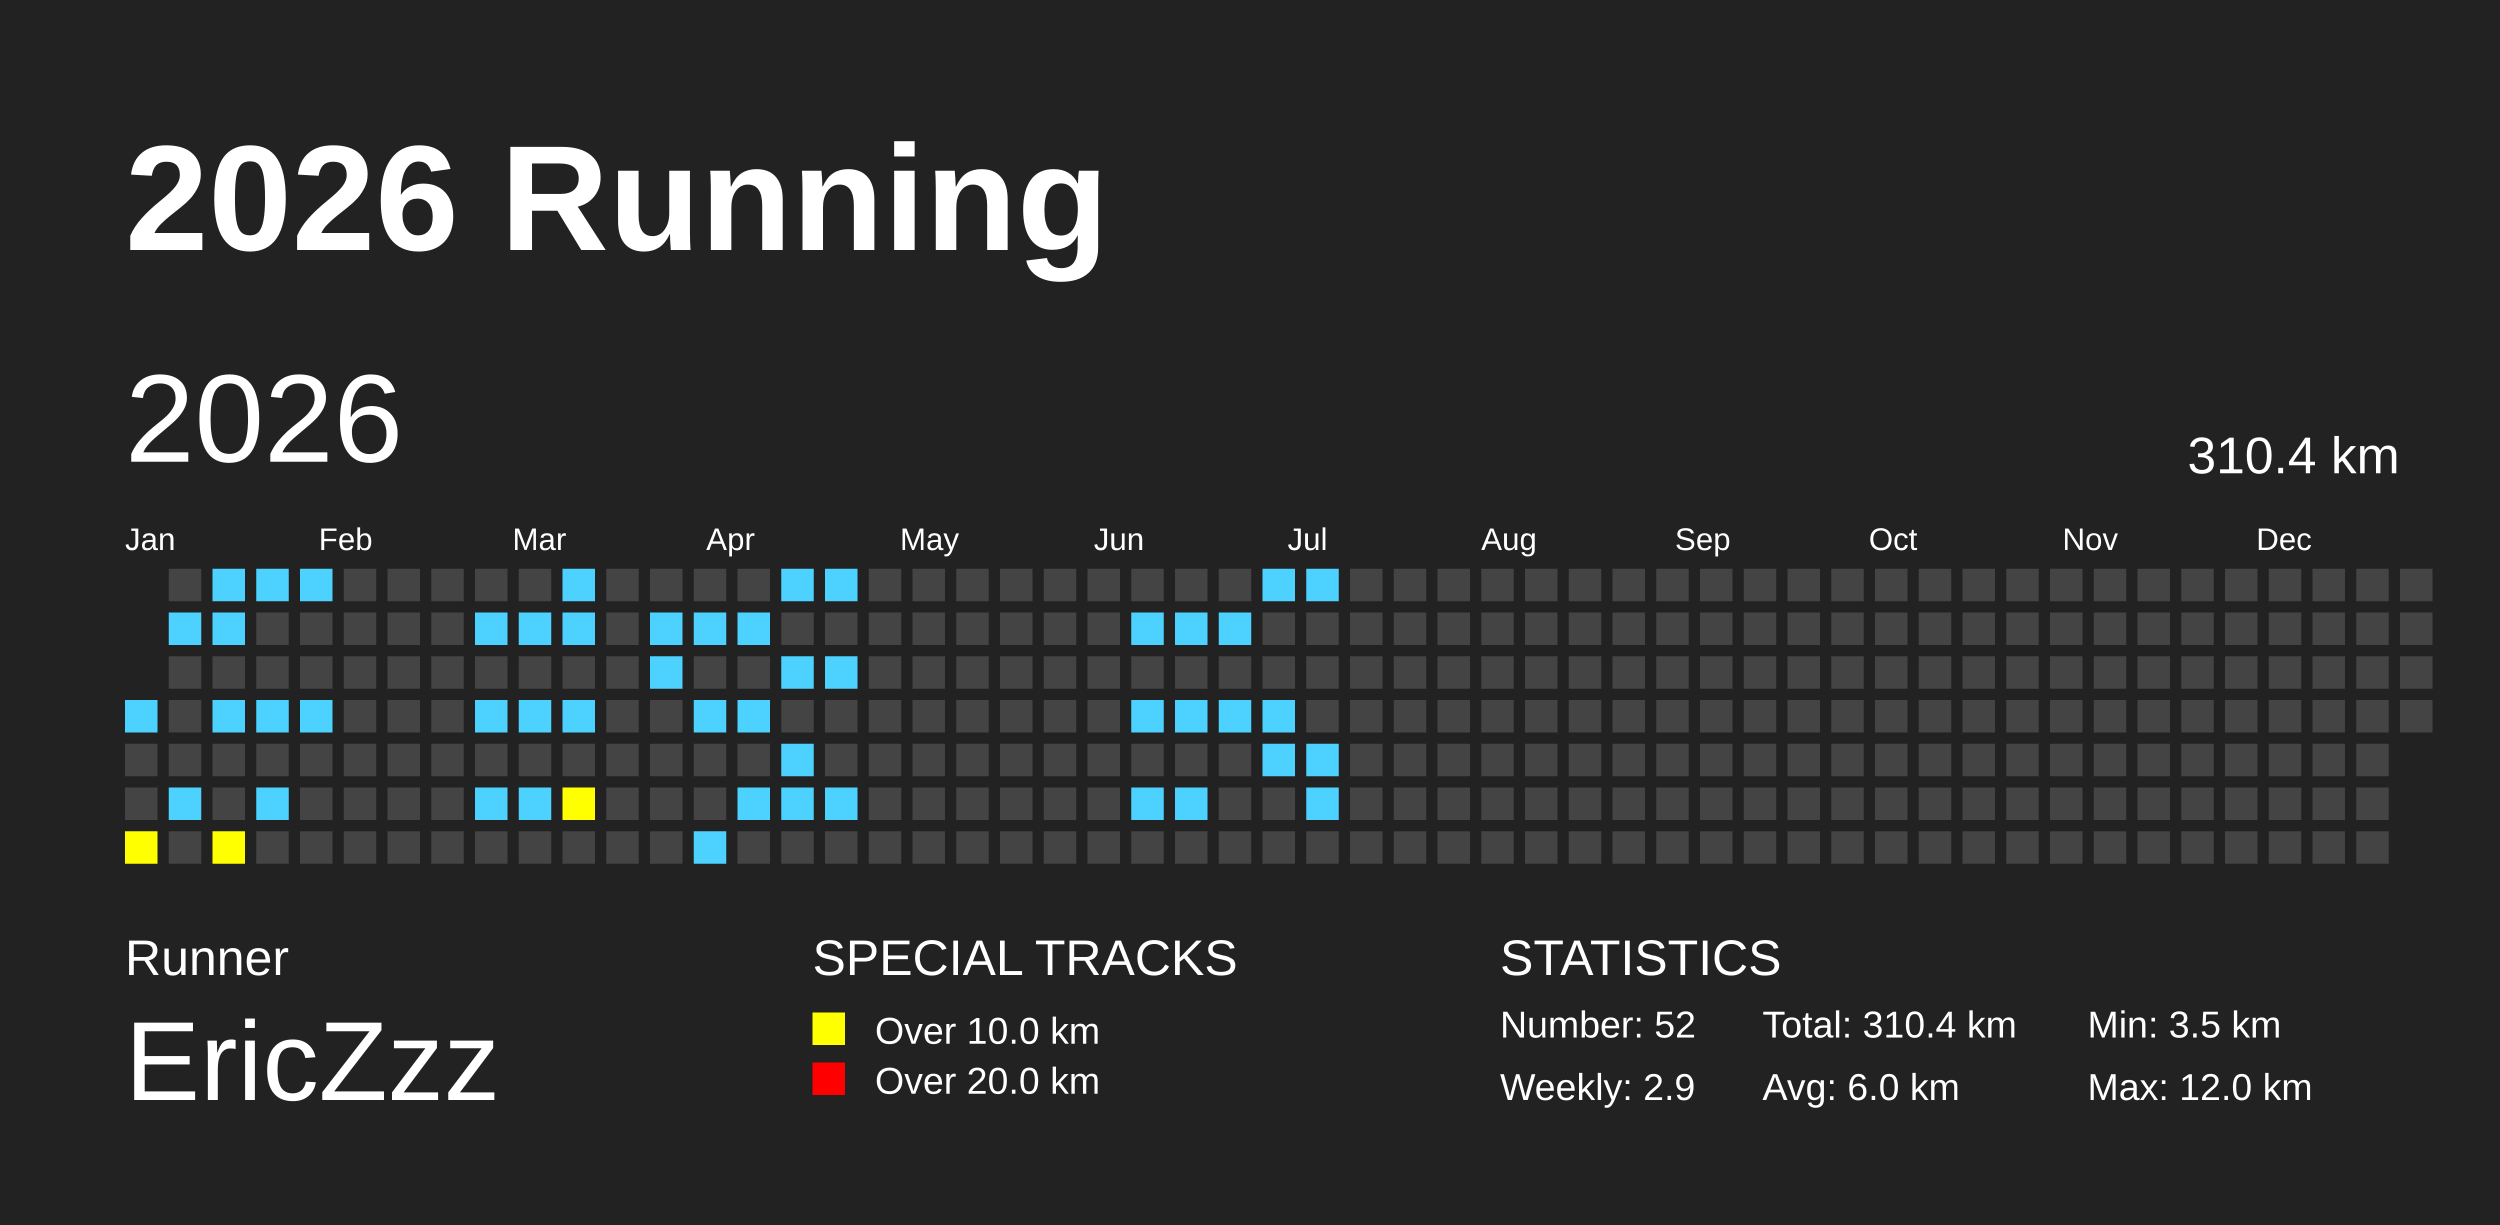
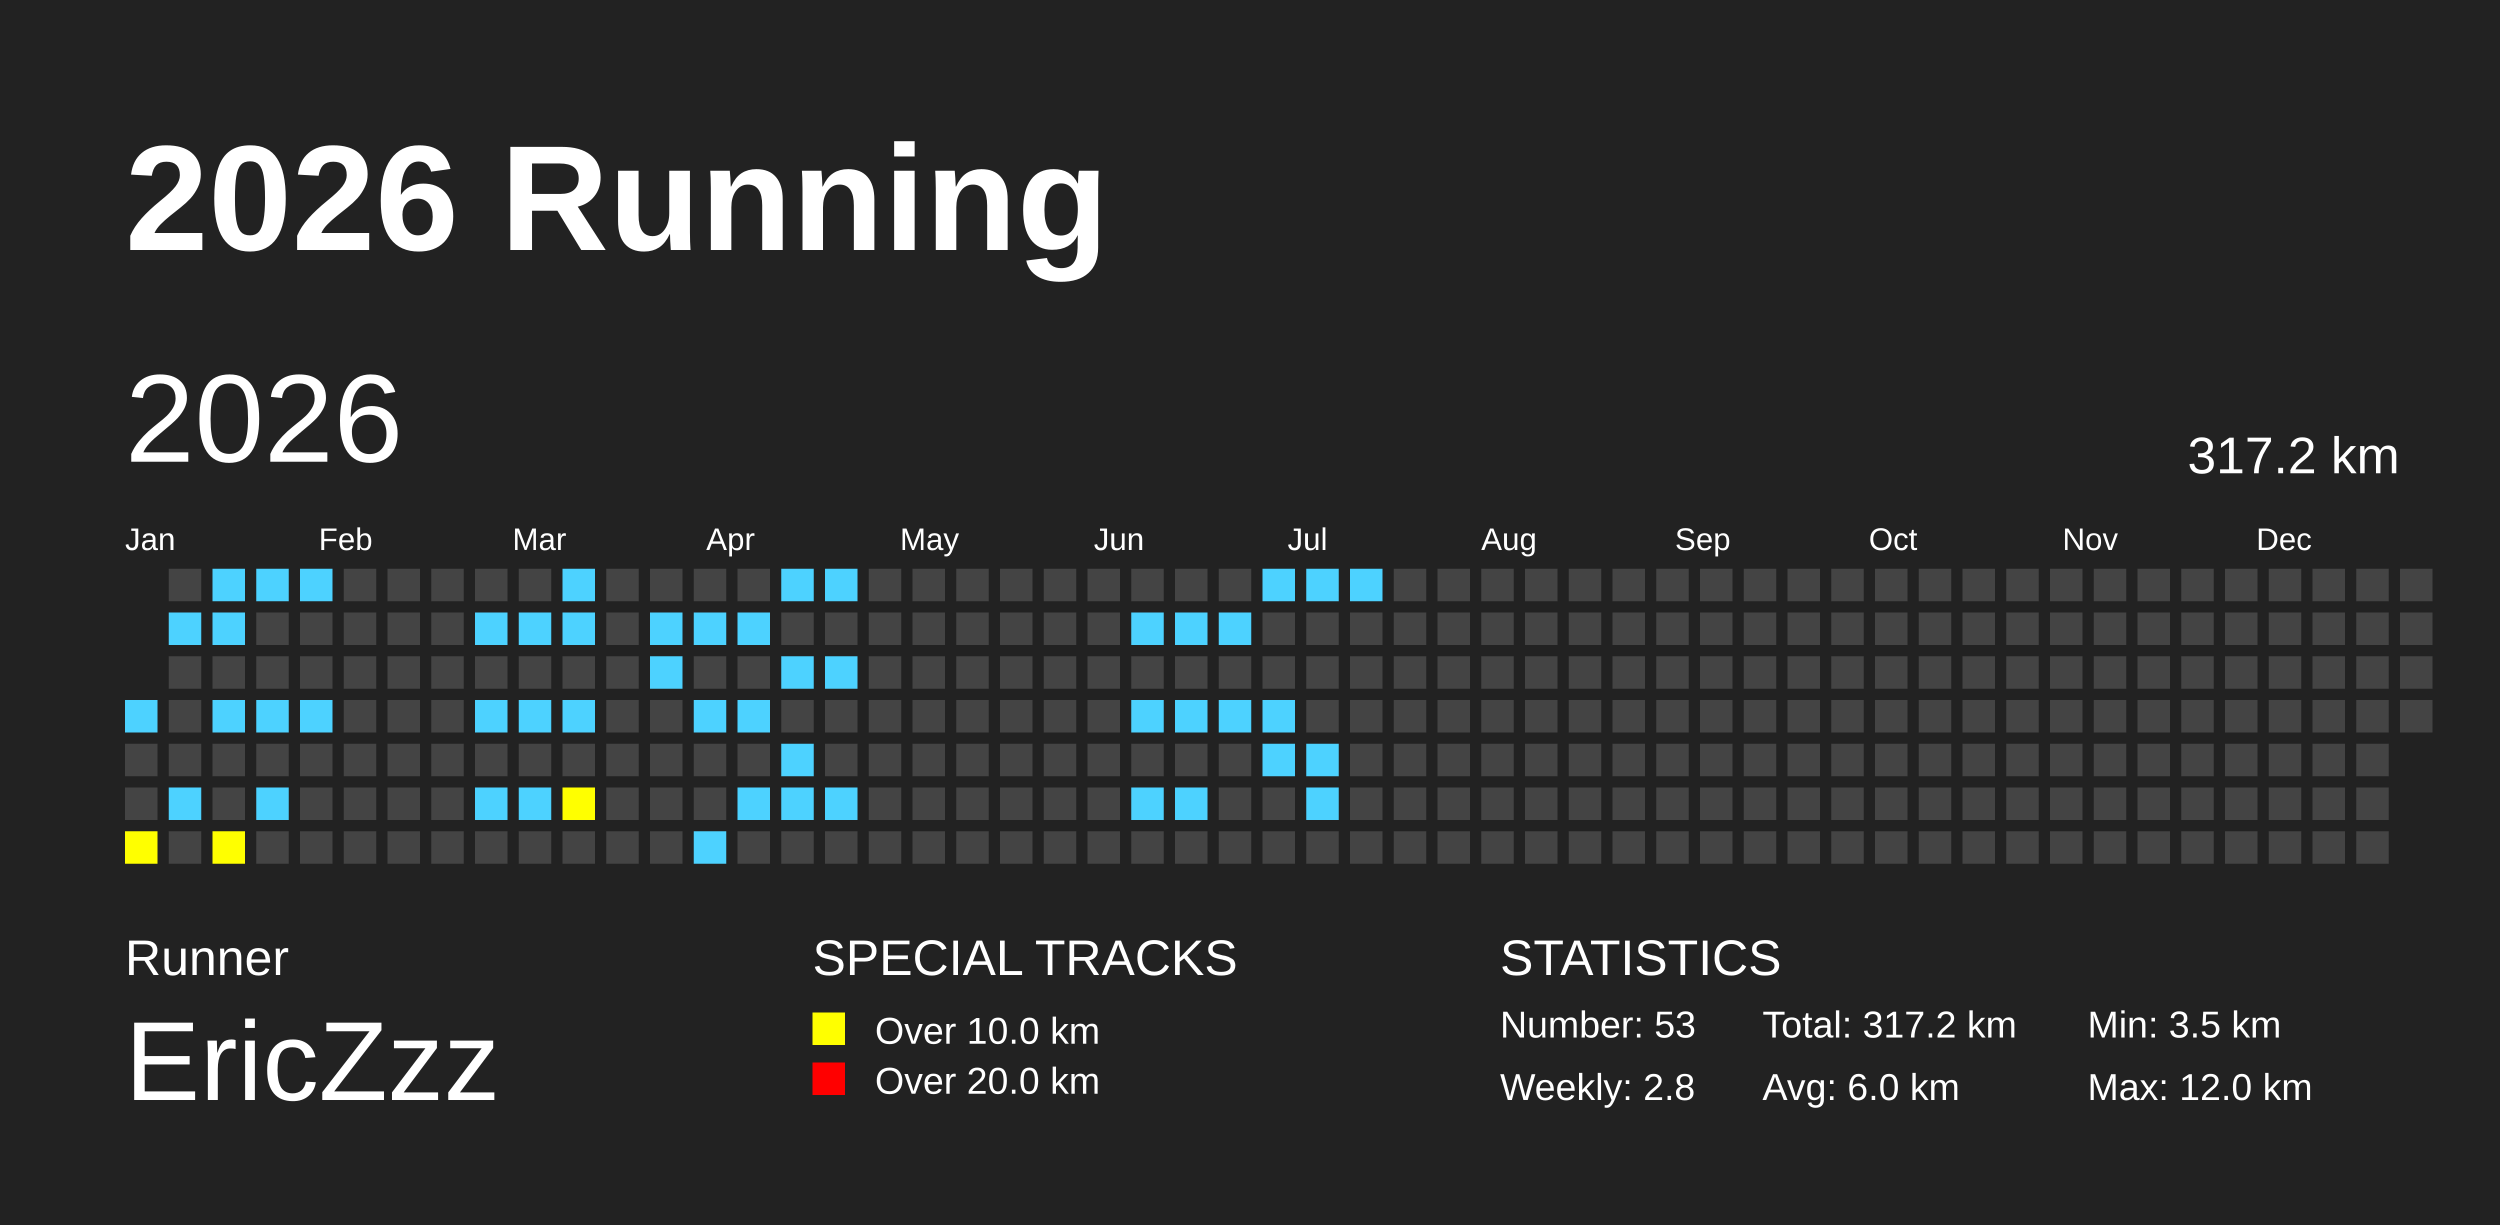
<svg xmlns="http://www.w3.org/2000/svg" baseProfile="full" height="98mm" version="1.1" viewBox="0,0,200,98" width="200mm">
  <defs />
  <rect fill="#222222" height="98" width="200" x="0" y="0" />
  <text fill="#FFFFFF" style="font-size:12px; font-family:Arial; font-weight:bold;" x="10" y="20">2026 Running</text>
  <text fill="#FFFFFF" style="font-size:4px; font-family:Arial" x="10" y="78">Runner</text>
  <text fill="#FFFFFF" style="font-size:9px; font-family:Arial" x="10" y="88">EricZzz</text>
  <text fill="#FFFFFF" style="font-size:4px; font-family:Arial" x="65" y="78">SPECIAL TRACKS</text>
  <rect fill="yellow" height="2.6" width="2.6" x="65" y="81" />
  <text fill="#FFFFFF" style="font-size:3px; font-family:Arial" x="70" y="83.5">Over 10.0 km</text>
  <rect fill="red" height="2.6" width="2.6" x="65" y="85" />
  <text fill="#FFFFFF" style="font-size:3px; font-family:Arial" x="70" y="87.5">Over 20.0 km</text>
  <text fill="#FFFFFF" style="font-size:4px; font-family:Arial" x="120" y="78">STATISTICS</text>
-   <text fill="#FFFFFF" style="font-size:3px; font-family:Arial" x="120" y="83">Number: 52</text>
-   <text fill="#FFFFFF" style="font-size:3px; font-family:Arial" x="120" y="88">Weekly: 2.9</text>
-   <text fill="#FFFFFF" style="font-size:3px; font-family:Arial" x="141" y="83">Total: 310.4 km</text>
+   <text fill="#FFFFFF" style="font-size:3px; font-family:Arial" x="120" y="83">Number: 53</text>
+   <text fill="#FFFFFF" style="font-size:3px; font-family:Arial" x="120" y="88">Weekly: 2.8</text>
+   <text fill="#FFFFFF" style="font-size:3px; font-family:Arial" x="141" y="83">Total: 317.2 km</text>
  <text fill="#FFFFFF" style="font-size:3px; font-family:Arial" x="141" y="88">Avg: 6.0 km</text>
  <text fill="#FFFFFF" style="font-size:3px; font-family:Arial" x="167" y="83">Min: 3.5 km</text>
  <text fill="#FFFFFF" style="font-size:3px; font-family:Arial" x="167" y="88">Max: 12.0 km</text>
  <text dominant-baseline="hanging" fill="#FFFFFF" style="font-size:10.0px; font-family:Arial;" x="10" y="30">2026</text>
-   <text dominant-baseline="hanging" fill="#FFFFFF" style="font-size:4.125px; font-family:Arial;" x="175" y="35">310.4 km</text>
+   <text dominant-baseline="hanging" fill="#FFFFFF" style="font-size:4.125px; font-family:Arial;" x="175" y="35">317.2 km</text>
  <text fill="#FFFFFF" style="font-size:2.5px; font-family:Arial" x="10.0" y="44">Jan</text>
  <text fill="#FFFFFF" style="font-size:2.5px; font-family:Arial" x="25.5" y="44">Feb</text>
  <text fill="#FFFFFF" style="font-size:2.5px; font-family:Arial" x="41.0" y="44">Mar</text>
  <text fill="#FFFFFF" style="font-size:2.5px; font-family:Arial" x="56.5" y="44">Apr</text>
  <text fill="#FFFFFF" style="font-size:2.5px; font-family:Arial" x="72.0" y="44">May</text>
  <text fill="#FFFFFF" style="font-size:2.5px; font-family:Arial" x="87.5" y="44">Jun</text>
  <text fill="#FFFFFF" style="font-size:2.5px; font-family:Arial" x="103.0" y="44">Jul</text>
  <text fill="#FFFFFF" style="font-size:2.5px; font-family:Arial" x="118.5" y="44">Aug</text>
  <text fill="#FFFFFF" style="font-size:2.5px; font-family:Arial" x="134.0" y="44">Sep</text>
  <text fill="#FFFFFF" style="font-size:2.5px; font-family:Arial" x="149.5" y="44">Oct</text>
  <text fill="#FFFFFF" style="font-size:2.5px; font-family:Arial" x="165.0" y="44">Nov</text>
  <text fill="#FFFFFF" style="font-size:2.5px; font-family:Arial" x="180.5" y="44">Dec</text>
  <rect fill="#4DD2FF" height="2.6" width="2.6" x="10.0" y="56.0" />
  <rect fill="#444444" height="2.6" width="2.6" x="10.0" y="59.5" />
  <rect fill="#444444" height="2.6" width="2.6" x="10.0" y="63.0" />
  <rect fill="yellow" height="2.6" width="2.6" x="10.0" y="66.5" />
  <rect fill="#444444" height="2.6" width="2.6" x="13.5" y="45.5" />
  <rect fill="#4DD2FF" height="2.6" width="2.6" x="13.5" y="49.0" />
  <rect fill="#444444" height="2.6" width="2.6" x="13.5" y="52.5" />
  <rect fill="#444444" height="2.6" width="2.6" x="13.5" y="56.0" />
  <rect fill="#444444" height="2.6" width="2.6" x="13.5" y="59.5" />
  <rect fill="#4DD2FF" height="2.6" width="2.6" x="13.5" y="63.0" />
  <rect fill="#444444" height="2.6" width="2.6" x="13.5" y="66.5" />
  <rect fill="#4DD2FF" height="2.6" width="2.6" x="17.0" y="45.5" />
  <rect fill="#4DD2FF" height="2.6" width="2.6" x="17.0" y="49.0" />
  <rect fill="#444444" height="2.6" width="2.6" x="17.0" y="52.5" />
  <rect fill="#4DD2FF" height="2.6" width="2.6" x="17.0" y="56.0" />
  <rect fill="#444444" height="2.6" width="2.6" x="17.0" y="59.5" />
  <rect fill="#444444" height="2.6" width="2.6" x="17.0" y="63.0" />
  <rect fill="yellow" height="2.6" width="2.6" x="17.0" y="66.5" />
  <rect fill="#4DD2FF" height="2.6" width="2.6" x="20.5" y="45.5" />
  <rect fill="#444444" height="2.6" width="2.6" x="20.5" y="49.0" />
  <rect fill="#444444" height="2.6" width="2.6" x="20.5" y="52.5" />
  <rect fill="#4DD2FF" height="2.6" width="2.6" x="20.5" y="56.0" />
  <rect fill="#444444" height="2.6" width="2.6" x="20.5" y="59.5" />
  <rect fill="#4DD2FF" height="2.6" width="2.6" x="20.5" y="63.0" />
  <rect fill="#444444" height="2.6" width="2.6" x="20.5" y="66.5" />
  <rect fill="#4DD2FF" height="2.6" width="2.6" x="24.0" y="45.5" />
  <rect fill="#444444" height="2.6" width="2.6" x="24.0" y="49.0" />
  <rect fill="#444444" height="2.6" width="2.6" x="24.0" y="52.5" />
  <rect fill="#4DD2FF" height="2.6" width="2.6" x="24.0" y="56.0" />
  <rect fill="#444444" height="2.6" width="2.6" x="24.0" y="59.5" />
  <rect fill="#444444" height="2.6" width="2.6" x="24.0" y="63.0" />
  <rect fill="#444444" height="2.6" width="2.6" x="24.0" y="66.5" />
  <rect fill="#444444" height="2.6" width="2.6" x="27.5" y="45.5" />
  <rect fill="#444444" height="2.6" width="2.6" x="27.5" y="49.0" />
  <rect fill="#444444" height="2.6" width="2.6" x="27.5" y="52.5" />
  <rect fill="#444444" height="2.6" width="2.6" x="27.5" y="56.0" />
  <rect fill="#444444" height="2.6" width="2.6" x="27.5" y="59.5" />
  <rect fill="#444444" height="2.6" width="2.6" x="27.5" y="63.0" />
  <rect fill="#444444" height="2.6" width="2.6" x="27.5" y="66.5" />
  <rect fill="#444444" height="2.6" width="2.6" x="31.0" y="45.5" />
  <rect fill="#444444" height="2.6" width="2.6" x="31.0" y="49.0" />
  <rect fill="#444444" height="2.6" width="2.6" x="31.0" y="52.5" />
  <rect fill="#444444" height="2.6" width="2.6" x="31.0" y="56.0" />
  <rect fill="#444444" height="2.6" width="2.6" x="31.0" y="59.5" />
  <rect fill="#444444" height="2.6" width="2.6" x="31.0" y="63.0" />
  <rect fill="#444444" height="2.6" width="2.6" x="31.0" y="66.5" />
  <rect fill="#444444" height="2.6" width="2.6" x="34.5" y="45.5" />
  <rect fill="#444444" height="2.6" width="2.6" x="34.5" y="49.0" />
  <rect fill="#444444" height="2.6" width="2.6" x="34.5" y="52.5" />
  <rect fill="#444444" height="2.6" width="2.6" x="34.5" y="56.0" />
  <rect fill="#444444" height="2.6" width="2.6" x="34.5" y="59.5" />
  <rect fill="#444444" height="2.6" width="2.6" x="34.5" y="63.0" />
  <rect fill="#444444" height="2.6" width="2.6" x="34.5" y="66.5" />
  <rect fill="#444444" height="2.6" width="2.6" x="38.0" y="45.5" />
  <rect fill="#4DD2FF" height="2.6" width="2.6" x="38.0" y="49.0" />
  <rect fill="#444444" height="2.6" width="2.6" x="38.0" y="52.5" />
  <rect fill="#4DD2FF" height="2.6" width="2.6" x="38.0" y="56.0" />
  <rect fill="#444444" height="2.6" width="2.6" x="38.0" y="59.5" />
  <rect fill="#4DD2FF" height="2.6" width="2.6" x="38.0" y="63.0" />
  <rect fill="#444444" height="2.6" width="2.6" x="38.0" y="66.5" />
  <rect fill="#444444" height="2.6" width="2.6" x="41.5" y="45.5" />
  <rect fill="#4DD2FF" height="2.6" width="2.6" x="41.5" y="49.0" />
  <rect fill="#444444" height="2.6" width="2.6" x="41.5" y="52.5" />
  <rect fill="#4DD2FF" height="2.6" width="2.6" x="41.5" y="56.0" />
  <rect fill="#444444" height="2.6" width="2.6" x="41.5" y="59.5" />
  <rect fill="#4DD2FF" height="2.6" width="2.6" x="41.5" y="63.0" />
  <rect fill="#444444" height="2.6" width="2.6" x="41.5" y="66.5" />
  <rect fill="#4DD2FF" height="2.6" width="2.6" x="45.0" y="45.5" />
  <rect fill="#4DD2FF" height="2.6" width="2.6" x="45.0" y="49.0" />
  <rect fill="#444444" height="2.6" width="2.6" x="45.0" y="52.5" />
  <rect fill="#4DD2FF" height="2.6" width="2.6" x="45.0" y="56.0" />
  <rect fill="#444444" height="2.6" width="2.6" x="45.0" y="59.5" />
  <rect fill="yellow" height="2.6" width="2.6" x="45.0" y="63.0" />
  <rect fill="#444444" height="2.6" width="2.6" x="45.0" y="66.5" />
  <rect fill="#444444" height="2.6" width="2.6" x="48.5" y="45.5" />
  <rect fill="#444444" height="2.6" width="2.6" x="48.5" y="49.0" />
  <rect fill="#444444" height="2.6" width="2.6" x="48.5" y="52.5" />
  <rect fill="#444444" height="2.6" width="2.6" x="48.5" y="56.0" />
  <rect fill="#444444" height="2.6" width="2.6" x="48.5" y="59.5" />
  <rect fill="#444444" height="2.6" width="2.6" x="48.5" y="63.0" />
  <rect fill="#444444" height="2.6" width="2.6" x="48.5" y="66.5" />
  <rect fill="#444444" height="2.6" width="2.6" x="52.0" y="45.5" />
  <rect fill="#4DD2FF" height="2.6" width="2.6" x="52.0" y="49.0" />
  <rect fill="#4DD2FF" height="2.6" width="2.6" x="52.0" y="52.5" />
  <rect fill="#444444" height="2.6" width="2.6" x="52.0" y="56.0" />
  <rect fill="#444444" height="2.6" width="2.6" x="52.0" y="59.5" />
  <rect fill="#444444" height="2.6" width="2.6" x="52.0" y="63.0" />
  <rect fill="#444444" height="2.6" width="2.6" x="52.0" y="66.5" />
  <rect fill="#444444" height="2.6" width="2.6" x="55.5" y="45.5" />
  <rect fill="#4DD2FF" height="2.6" width="2.6" x="55.5" y="49.0" />
  <rect fill="#444444" height="2.6" width="2.6" x="55.5" y="52.5" />
  <rect fill="#4DD2FF" height="2.6" width="2.6" x="55.5" y="56.0" />
  <rect fill="#444444" height="2.6" width="2.6" x="55.5" y="59.5" />
  <rect fill="#444444" height="2.6" width="2.6" x="55.5" y="63.0" />
  <rect fill="#4DD2FF" height="2.6" width="2.6" x="55.5" y="66.5" />
  <rect fill="#444444" height="2.6" width="2.6" x="59.0" y="45.5" />
  <rect fill="#4DD2FF" height="2.6" width="2.6" x="59.0" y="49.0" />
  <rect fill="#444444" height="2.6" width="2.6" x="59.0" y="52.5" />
  <rect fill="#4DD2FF" height="2.6" width="2.6" x="59.0" y="56.0" />
  <rect fill="#444444" height="2.6" width="2.6" x="59.0" y="59.5" />
  <rect fill="#4DD2FF" height="2.6" width="2.6" x="59.0" y="63.0" />
  <rect fill="#444444" height="2.6" width="2.6" x="59.0" y="66.5" />
  <rect fill="#4DD2FF" height="2.6" width="2.6" x="62.5" y="45.5" />
  <rect fill="#444444" height="2.6" width="2.6" x="62.5" y="49.0" />
  <rect fill="#4DD2FF" height="2.6" width="2.6" x="62.5" y="52.5" />
  <rect fill="#444444" height="2.6" width="2.6" x="62.5" y="56.0" />
  <rect fill="#4DD2FF" height="2.6" width="2.6" x="62.5" y="59.5" />
  <rect fill="#4DD2FF" height="2.6" width="2.6" x="62.5" y="63.0" />
  <rect fill="#444444" height="2.6" width="2.6" x="62.5" y="66.5" />
  <rect fill="#4DD2FF" height="2.6" width="2.6" x="66.0" y="45.5" />
  <rect fill="#444444" height="2.6" width="2.6" x="66.0" y="49.0" />
  <rect fill="#4DD2FF" height="2.6" width="2.6" x="66.0" y="52.5" />
  <rect fill="#444444" height="2.6" width="2.6" x="66.0" y="56.0" />
  <rect fill="#444444" height="2.6" width="2.6" x="66.0" y="59.5" />
  <rect fill="#4DD2FF" height="2.6" width="2.6" x="66.0" y="63.0" />
  <rect fill="#444444" height="2.6" width="2.6" x="66.0" y="66.5" />
  <rect fill="#444444" height="2.6" width="2.6" x="69.5" y="45.5" />
  <rect fill="#444444" height="2.6" width="2.6" x="69.5" y="49.0" />
  <rect fill="#444444" height="2.6" width="2.6" x="69.5" y="52.5" />
  <rect fill="#444444" height="2.6" width="2.6" x="69.5" y="56.0" />
  <rect fill="#444444" height="2.6" width="2.6" x="69.5" y="59.5" />
  <rect fill="#444444" height="2.6" width="2.6" x="69.5" y="63.0" />
  <rect fill="#444444" height="2.6" width="2.6" x="69.5" y="66.5" />
  <rect fill="#444444" height="2.6" width="2.6" x="73.0" y="45.5" />
  <rect fill="#444444" height="2.6" width="2.6" x="73.0" y="49.0" />
  <rect fill="#444444" height="2.6" width="2.6" x="73.0" y="52.5" />
  <rect fill="#444444" height="2.6" width="2.6" x="73.0" y="56.0" />
  <rect fill="#444444" height="2.6" width="2.6" x="73.0" y="59.5" />
  <rect fill="#444444" height="2.6" width="2.6" x="73.0" y="63.0" />
  <rect fill="#444444" height="2.6" width="2.6" x="73.0" y="66.5" />
  <rect fill="#444444" height="2.6" width="2.6" x="76.5" y="45.5" />
  <rect fill="#444444" height="2.6" width="2.6" x="76.5" y="49.0" />
  <rect fill="#444444" height="2.6" width="2.6" x="76.5" y="52.5" />
  <rect fill="#444444" height="2.6" width="2.6" x="76.5" y="56.0" />
  <rect fill="#444444" height="2.6" width="2.6" x="76.5" y="59.5" />
  <rect fill="#444444" height="2.6" width="2.6" x="76.5" y="63.0" />
  <rect fill="#444444" height="2.6" width="2.6" x="76.5" y="66.5" />
  <rect fill="#444444" height="2.6" width="2.6" x="80.0" y="45.5" />
  <rect fill="#444444" height="2.6" width="2.6" x="80.0" y="49.0" />
  <rect fill="#444444" height="2.6" width="2.6" x="80.0" y="52.5" />
  <rect fill="#444444" height="2.6" width="2.6" x="80.0" y="56.0" />
  <rect fill="#444444" height="2.6" width="2.6" x="80.0" y="59.5" />
  <rect fill="#444444" height="2.6" width="2.6" x="80.0" y="63.0" />
  <rect fill="#444444" height="2.6" width="2.6" x="80.0" y="66.5" />
  <rect fill="#444444" height="2.6" width="2.6" x="83.5" y="45.5" />
  <rect fill="#444444" height="2.6" width="2.6" x="83.5" y="49.0" />
  <rect fill="#444444" height="2.6" width="2.6" x="83.5" y="52.5" />
  <rect fill="#444444" height="2.6" width="2.6" x="83.5" y="56.0" />
  <rect fill="#444444" height="2.6" width="2.6" x="83.5" y="59.5" />
  <rect fill="#444444" height="2.6" width="2.6" x="83.5" y="63.0" />
  <rect fill="#444444" height="2.6" width="2.6" x="83.5" y="66.5" />
  <rect fill="#444444" height="2.6" width="2.6" x="87.0" y="45.5" />
  <rect fill="#444444" height="2.6" width="2.6" x="87.0" y="49.0" />
  <rect fill="#444444" height="2.6" width="2.6" x="87.0" y="52.5" />
  <rect fill="#444444" height="2.6" width="2.6" x="87.0" y="56.0" />
  <rect fill="#444444" height="2.6" width="2.6" x="87.0" y="59.5" />
  <rect fill="#444444" height="2.6" width="2.6" x="87.0" y="63.0" />
  <rect fill="#444444" height="2.6" width="2.6" x="87.0" y="66.5" />
  <rect fill="#444444" height="2.6" width="2.6" x="90.5" y="45.5" />
  <rect fill="#4DD2FF" height="2.6" width="2.6" x="90.5" y="49.0" />
  <rect fill="#444444" height="2.6" width="2.6" x="90.5" y="52.5" />
  <rect fill="#4DD2FF" height="2.6" width="2.6" x="90.5" y="56.0" />
  <rect fill="#444444" height="2.6" width="2.6" x="90.5" y="59.5" />
  <rect fill="#4DD2FF" height="2.6" width="2.6" x="90.5" y="63.0" />
  <rect fill="#444444" height="2.6" width="2.6" x="90.5" y="66.5" />
  <rect fill="#444444" height="2.6" width="2.6" x="94.0" y="45.5" />
  <rect fill="#4DD2FF" height="2.6" width="2.6" x="94.0" y="49.0" />
  <rect fill="#444444" height="2.6" width="2.6" x="94.0" y="52.5" />
  <rect fill="#4DD2FF" height="2.6" width="2.6" x="94.0" y="56.0" />
  <rect fill="#444444" height="2.6" width="2.6" x="94.0" y="59.5" />
  <rect fill="#4DD2FF" height="2.6" width="2.6" x="94.0" y="63.0" />
  <rect fill="#444444" height="2.6" width="2.6" x="94.0" y="66.5" />
  <rect fill="#444444" height="2.6" width="2.6" x="97.5" y="45.5" />
  <rect fill="#4DD2FF" height="2.6" width="2.6" x="97.5" y="49.0" />
  <rect fill="#444444" height="2.6" width="2.6" x="97.5" y="52.5" />
  <rect fill="#4DD2FF" height="2.6" width="2.6" x="97.5" y="56.0" />
  <rect fill="#444444" height="2.6" width="2.6" x="97.5" y="59.5" />
  <rect fill="#444444" height="2.6" width="2.6" x="97.5" y="63.0" />
  <rect fill="#444444" height="2.6" width="2.6" x="97.5" y="66.5" />
  <rect fill="#4DD2FF" height="2.6" width="2.6" x="101.0" y="45.5" />
  <rect fill="#444444" height="2.6" width="2.6" x="101.0" y="49.0" />
  <rect fill="#444444" height="2.6" width="2.6" x="101.0" y="52.5" />
  <rect fill="#4DD2FF" height="2.6" width="2.6" x="101.0" y="56.0" />
  <rect fill="#4DD2FF" height="2.6" width="2.6" x="101.0" y="59.5" />
  <rect fill="#444444" height="2.6" width="2.6" x="101.0" y="63.0" />
  <rect fill="#444444" height="2.6" width="2.6" x="101.0" y="66.5" />
  <rect fill="#4DD2FF" height="2.6" width="2.6" x="104.5" y="45.5" />
  <rect fill="#444444" height="2.6" width="2.6" x="104.5" y="49.0" />
  <rect fill="#444444" height="2.6" width="2.6" x="104.5" y="52.5" />
  <rect fill="#444444" height="2.6" width="2.6" x="104.5" y="56.0" />
  <rect fill="#4DD2FF" height="2.6" width="2.6" x="104.5" y="59.5" />
  <rect fill="#4DD2FF" height="2.6" width="2.6" x="104.5" y="63.0" />
  <rect fill="#444444" height="2.6" width="2.6" x="104.5" y="66.5" />
-   <rect fill="#444444" height="2.6" width="2.6" x="108.0" y="45.5" />
+   <rect fill="#4DD2FF" height="2.6" width="2.6" x="108.0" y="45.5" />
  <rect fill="#444444" height="2.6" width="2.6" x="108.0" y="49.0" />
  <rect fill="#444444" height="2.6" width="2.6" x="108.0" y="52.5" />
  <rect fill="#444444" height="2.6" width="2.6" x="108.0" y="56.0" />
  <rect fill="#444444" height="2.6" width="2.6" x="108.0" y="59.5" />
  <rect fill="#444444" height="2.6" width="2.6" x="108.0" y="63.0" />
  <rect fill="#444444" height="2.6" width="2.6" x="108.0" y="66.5" />
  <rect fill="#444444" height="2.6" width="2.6" x="111.5" y="45.5" />
  <rect fill="#444444" height="2.6" width="2.6" x="111.5" y="49.0" />
  <rect fill="#444444" height="2.6" width="2.6" x="111.5" y="52.5" />
  <rect fill="#444444" height="2.6" width="2.6" x="111.5" y="56.0" />
  <rect fill="#444444" height="2.6" width="2.6" x="111.5" y="59.5" />
  <rect fill="#444444" height="2.6" width="2.6" x="111.5" y="63.0" />
  <rect fill="#444444" height="2.6" width="2.6" x="111.5" y="66.5" />
  <rect fill="#444444" height="2.6" width="2.6" x="115.0" y="45.5" />
  <rect fill="#444444" height="2.6" width="2.6" x="115.0" y="49.0" />
  <rect fill="#444444" height="2.6" width="2.6" x="115.0" y="52.5" />
  <rect fill="#444444" height="2.6" width="2.6" x="115.0" y="56.0" />
  <rect fill="#444444" height="2.6" width="2.6" x="115.0" y="59.5" />
  <rect fill="#444444" height="2.6" width="2.6" x="115.0" y="63.0" />
  <rect fill="#444444" height="2.6" width="2.6" x="115.0" y="66.5" />
  <rect fill="#444444" height="2.6" width="2.6" x="118.5" y="45.5" />
  <rect fill="#444444" height="2.6" width="2.6" x="118.5" y="49.0" />
  <rect fill="#444444" height="2.6" width="2.6" x="118.5" y="52.5" />
  <rect fill="#444444" height="2.6" width="2.6" x="118.5" y="56.0" />
  <rect fill="#444444" height="2.6" width="2.6" x="118.5" y="59.5" />
  <rect fill="#444444" height="2.6" width="2.6" x="118.5" y="63.0" />
  <rect fill="#444444" height="2.6" width="2.6" x="118.5" y="66.5" />
  <rect fill="#444444" height="2.6" width="2.6" x="122.0" y="45.5" />
  <rect fill="#444444" height="2.6" width="2.6" x="122.0" y="49.0" />
  <rect fill="#444444" height="2.6" width="2.6" x="122.0" y="52.5" />
  <rect fill="#444444" height="2.6" width="2.6" x="122.0" y="56.0" />
  <rect fill="#444444" height="2.6" width="2.6" x="122.0" y="59.5" />
  <rect fill="#444444" height="2.6" width="2.6" x="122.0" y="63.0" />
  <rect fill="#444444" height="2.6" width="2.6" x="122.0" y="66.5" />
  <rect fill="#444444" height="2.6" width="2.6" x="125.5" y="45.5" />
  <rect fill="#444444" height="2.6" width="2.6" x="125.5" y="49.0" />
  <rect fill="#444444" height="2.6" width="2.6" x="125.5" y="52.5" />
  <rect fill="#444444" height="2.6" width="2.6" x="125.5" y="56.0" />
  <rect fill="#444444" height="2.6" width="2.6" x="125.5" y="59.5" />
  <rect fill="#444444" height="2.6" width="2.6" x="125.5" y="63.0" />
  <rect fill="#444444" height="2.6" width="2.6" x="125.5" y="66.5" />
  <rect fill="#444444" height="2.6" width="2.6" x="129.0" y="45.5" />
  <rect fill="#444444" height="2.6" width="2.6" x="129.0" y="49.0" />
  <rect fill="#444444" height="2.6" width="2.6" x="129.0" y="52.5" />
  <rect fill="#444444" height="2.6" width="2.6" x="129.0" y="56.0" />
  <rect fill="#444444" height="2.6" width="2.6" x="129.0" y="59.5" />
  <rect fill="#444444" height="2.6" width="2.6" x="129.0" y="63.0" />
  <rect fill="#444444" height="2.6" width="2.6" x="129.0" y="66.5" />
  <rect fill="#444444" height="2.6" width="2.6" x="132.5" y="45.5" />
  <rect fill="#444444" height="2.6" width="2.6" x="132.5" y="49.0" />
  <rect fill="#444444" height="2.6" width="2.6" x="132.5" y="52.5" />
  <rect fill="#444444" height="2.6" width="2.6" x="132.5" y="56.0" />
  <rect fill="#444444" height="2.6" width="2.6" x="132.5" y="59.5" />
  <rect fill="#444444" height="2.6" width="2.6" x="132.5" y="63.0" />
  <rect fill="#444444" height="2.6" width="2.6" x="132.5" y="66.5" />
  <rect fill="#444444" height="2.6" width="2.6" x="136.0" y="45.5" />
  <rect fill="#444444" height="2.6" width="2.6" x="136.0" y="49.0" />
  <rect fill="#444444" height="2.6" width="2.6" x="136.0" y="52.5" />
  <rect fill="#444444" height="2.6" width="2.6" x="136.0" y="56.0" />
  <rect fill="#444444" height="2.6" width="2.6" x="136.0" y="59.5" />
  <rect fill="#444444" height="2.6" width="2.6" x="136.0" y="63.0" />
  <rect fill="#444444" height="2.6" width="2.6" x="136.0" y="66.5" />
  <rect fill="#444444" height="2.6" width="2.6" x="139.5" y="45.5" />
  <rect fill="#444444" height="2.6" width="2.6" x="139.5" y="49.0" />
  <rect fill="#444444" height="2.6" width="2.6" x="139.5" y="52.5" />
  <rect fill="#444444" height="2.6" width="2.6" x="139.5" y="56.0" />
  <rect fill="#444444" height="2.6" width="2.6" x="139.5" y="59.5" />
  <rect fill="#444444" height="2.6" width="2.6" x="139.5" y="63.0" />
  <rect fill="#444444" height="2.6" width="2.6" x="139.5" y="66.5" />
  <rect fill="#444444" height="2.6" width="2.6" x="143.0" y="45.5" />
  <rect fill="#444444" height="2.6" width="2.6" x="143.0" y="49.0" />
  <rect fill="#444444" height="2.6" width="2.6" x="143.0" y="52.5" />
  <rect fill="#444444" height="2.6" width="2.6" x="143.0" y="56.0" />
  <rect fill="#444444" height="2.6" width="2.6" x="143.0" y="59.5" />
  <rect fill="#444444" height="2.6" width="2.6" x="143.0" y="63.0" />
  <rect fill="#444444" height="2.6" width="2.6" x="143.0" y="66.5" />
  <rect fill="#444444" height="2.6" width="2.6" x="146.5" y="45.5" />
  <rect fill="#444444" height="2.6" width="2.6" x="146.5" y="49.0" />
  <rect fill="#444444" height="2.6" width="2.6" x="146.5" y="52.5" />
  <rect fill="#444444" height="2.6" width="2.6" x="146.5" y="56.0" />
  <rect fill="#444444" height="2.6" width="2.6" x="146.5" y="59.5" />
  <rect fill="#444444" height="2.6" width="2.6" x="146.5" y="63.0" />
  <rect fill="#444444" height="2.6" width="2.6" x="146.5" y="66.5" />
  <rect fill="#444444" height="2.6" width="2.6" x="150.0" y="45.5" />
  <rect fill="#444444" height="2.6" width="2.6" x="150.0" y="49.0" />
  <rect fill="#444444" height="2.6" width="2.6" x="150.0" y="52.5" />
  <rect fill="#444444" height="2.6" width="2.6" x="150.0" y="56.0" />
  <rect fill="#444444" height="2.6" width="2.6" x="150.0" y="59.5" />
  <rect fill="#444444" height="2.6" width="2.6" x="150.0" y="63.0" />
  <rect fill="#444444" height="2.6" width="2.6" x="150.0" y="66.5" />
  <rect fill="#444444" height="2.6" width="2.6" x="153.5" y="45.5" />
  <rect fill="#444444" height="2.6" width="2.6" x="153.5" y="49.0" />
  <rect fill="#444444" height="2.6" width="2.6" x="153.5" y="52.5" />
  <rect fill="#444444" height="2.6" width="2.6" x="153.5" y="56.0" />
  <rect fill="#444444" height="2.6" width="2.6" x="153.5" y="59.5" />
  <rect fill="#444444" height="2.6" width="2.6" x="153.5" y="63.0" />
  <rect fill="#444444" height="2.6" width="2.6" x="153.5" y="66.5" />
  <rect fill="#444444" height="2.6" width="2.6" x="157.0" y="45.5" />
  <rect fill="#444444" height="2.6" width="2.6" x="157.0" y="49.0" />
  <rect fill="#444444" height="2.6" width="2.6" x="157.0" y="52.5" />
  <rect fill="#444444" height="2.6" width="2.6" x="157.0" y="56.0" />
  <rect fill="#444444" height="2.6" width="2.6" x="157.0" y="59.5" />
  <rect fill="#444444" height="2.6" width="2.6" x="157.0" y="63.0" />
  <rect fill="#444444" height="2.6" width="2.6" x="157.0" y="66.5" />
  <rect fill="#444444" height="2.6" width="2.6" x="160.5" y="45.5" />
  <rect fill="#444444" height="2.6" width="2.6" x="160.5" y="49.0" />
  <rect fill="#444444" height="2.6" width="2.6" x="160.5" y="52.5" />
  <rect fill="#444444" height="2.6" width="2.6" x="160.5" y="56.0" />
  <rect fill="#444444" height="2.6" width="2.6" x="160.5" y="59.5" />
  <rect fill="#444444" height="2.6" width="2.6" x="160.5" y="63.0" />
  <rect fill="#444444" height="2.6" width="2.6" x="160.5" y="66.5" />
  <rect fill="#444444" height="2.6" width="2.6" x="164.0" y="45.5" />
  <rect fill="#444444" height="2.6" width="2.6" x="164.0" y="49.0" />
  <rect fill="#444444" height="2.6" width="2.6" x="164.0" y="52.5" />
  <rect fill="#444444" height="2.6" width="2.6" x="164.0" y="56.0" />
  <rect fill="#444444" height="2.6" width="2.6" x="164.0" y="59.5" />
  <rect fill="#444444" height="2.6" width="2.6" x="164.0" y="63.0" />
  <rect fill="#444444" height="2.6" width="2.6" x="164.0" y="66.5" />
  <rect fill="#444444" height="2.6" width="2.6" x="167.5" y="45.5" />
  <rect fill="#444444" height="2.6" width="2.6" x="167.5" y="49.0" />
  <rect fill="#444444" height="2.6" width="2.6" x="167.5" y="52.5" />
  <rect fill="#444444" height="2.6" width="2.6" x="167.5" y="56.0" />
  <rect fill="#444444" height="2.6" width="2.6" x="167.5" y="59.5" />
  <rect fill="#444444" height="2.6" width="2.6" x="167.5" y="63.0" />
  <rect fill="#444444" height="2.6" width="2.6" x="167.5" y="66.5" />
  <rect fill="#444444" height="2.6" width="2.6" x="171.0" y="45.5" />
  <rect fill="#444444" height="2.6" width="2.6" x="171.0" y="49.0" />
  <rect fill="#444444" height="2.6" width="2.6" x="171.0" y="52.5" />
  <rect fill="#444444" height="2.6" width="2.6" x="171.0" y="56.0" />
  <rect fill="#444444" height="2.6" width="2.6" x="171.0" y="59.5" />
  <rect fill="#444444" height="2.6" width="2.6" x="171.0" y="63.0" />
  <rect fill="#444444" height="2.6" width="2.6" x="171.0" y="66.5" />
  <rect fill="#444444" height="2.6" width="2.6" x="174.5" y="45.5" />
  <rect fill="#444444" height="2.6" width="2.6" x="174.5" y="49.0" />
  <rect fill="#444444" height="2.6" width="2.6" x="174.5" y="52.5" />
  <rect fill="#444444" height="2.6" width="2.6" x="174.5" y="56.0" />
  <rect fill="#444444" height="2.6" width="2.6" x="174.5" y="59.5" />
  <rect fill="#444444" height="2.6" width="2.6" x="174.5" y="63.0" />
  <rect fill="#444444" height="2.6" width="2.6" x="174.5" y="66.5" />
  <rect fill="#444444" height="2.6" width="2.6" x="178.0" y="45.5" />
  <rect fill="#444444" height="2.6" width="2.6" x="178.0" y="49.0" />
  <rect fill="#444444" height="2.6" width="2.6" x="178.0" y="52.5" />
  <rect fill="#444444" height="2.6" width="2.6" x="178.0" y="56.0" />
  <rect fill="#444444" height="2.6" width="2.6" x="178.0" y="59.5" />
  <rect fill="#444444" height="2.6" width="2.6" x="178.0" y="63.0" />
  <rect fill="#444444" height="2.6" width="2.6" x="178.0" y="66.5" />
  <rect fill="#444444" height="2.6" width="2.6" x="181.5" y="45.5" />
  <rect fill="#444444" height="2.6" width="2.6" x="181.5" y="49.0" />
  <rect fill="#444444" height="2.6" width="2.6" x="181.5" y="52.5" />
  <rect fill="#444444" height="2.6" width="2.6" x="181.5" y="56.0" />
  <rect fill="#444444" height="2.6" width="2.6" x="181.5" y="59.5" />
  <rect fill="#444444" height="2.6" width="2.6" x="181.5" y="63.0" />
  <rect fill="#444444" height="2.6" width="2.6" x="181.5" y="66.5" />
  <rect fill="#444444" height="2.6" width="2.6" x="185.0" y="45.5" />
  <rect fill="#444444" height="2.6" width="2.6" x="185.0" y="49.0" />
  <rect fill="#444444" height="2.6" width="2.6" x="185.0" y="52.5" />
  <rect fill="#444444" height="2.6" width="2.6" x="185.0" y="56.0" />
  <rect fill="#444444" height="2.6" width="2.6" x="185.0" y="59.5" />
  <rect fill="#444444" height="2.6" width="2.6" x="185.0" y="63.0" />
  <rect fill="#444444" height="2.6" width="2.6" x="185.0" y="66.5" />
  <rect fill="#444444" height="2.6" width="2.6" x="188.5" y="45.5" />
  <rect fill="#444444" height="2.6" width="2.6" x="188.5" y="49.0" />
  <rect fill="#444444" height="2.6" width="2.6" x="188.5" y="52.5" />
  <rect fill="#444444" height="2.6" width="2.6" x="188.5" y="56.0" />
  <rect fill="#444444" height="2.6" width="2.6" x="188.5" y="59.5" />
  <rect fill="#444444" height="2.6" width="2.6" x="188.5" y="63.0" />
  <rect fill="#444444" height="2.6" width="2.6" x="188.5" y="66.5" />
  <rect fill="#444444" height="2.6" width="2.6" x="192.0" y="45.5" />
  <rect fill="#444444" height="2.6" width="2.6" x="192.0" y="49.0" />
  <rect fill="#444444" height="2.6" width="2.6" x="192.0" y="52.5" />
  <rect fill="#444444" height="2.6" width="2.6" x="192.0" y="56.0" />
</svg>
